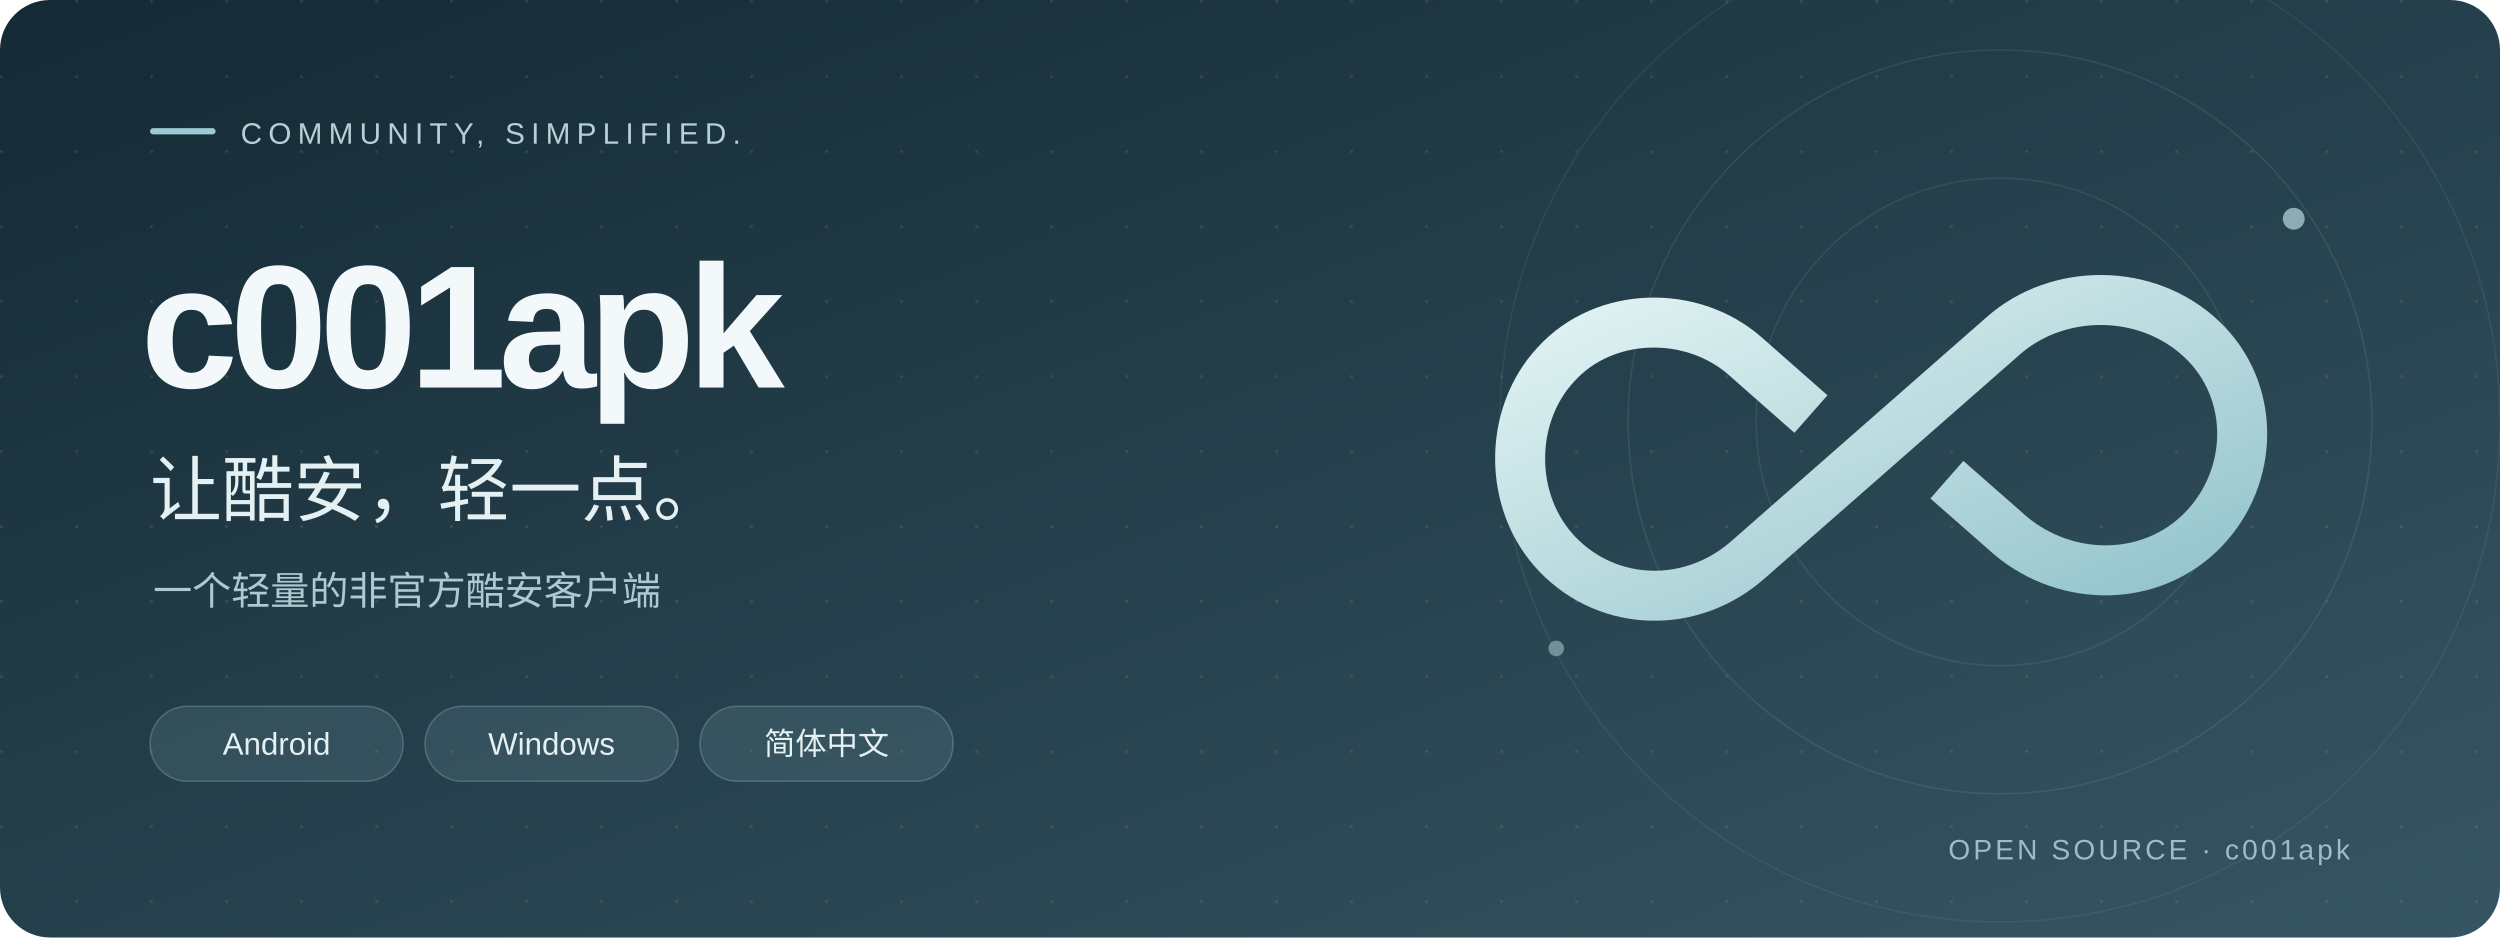
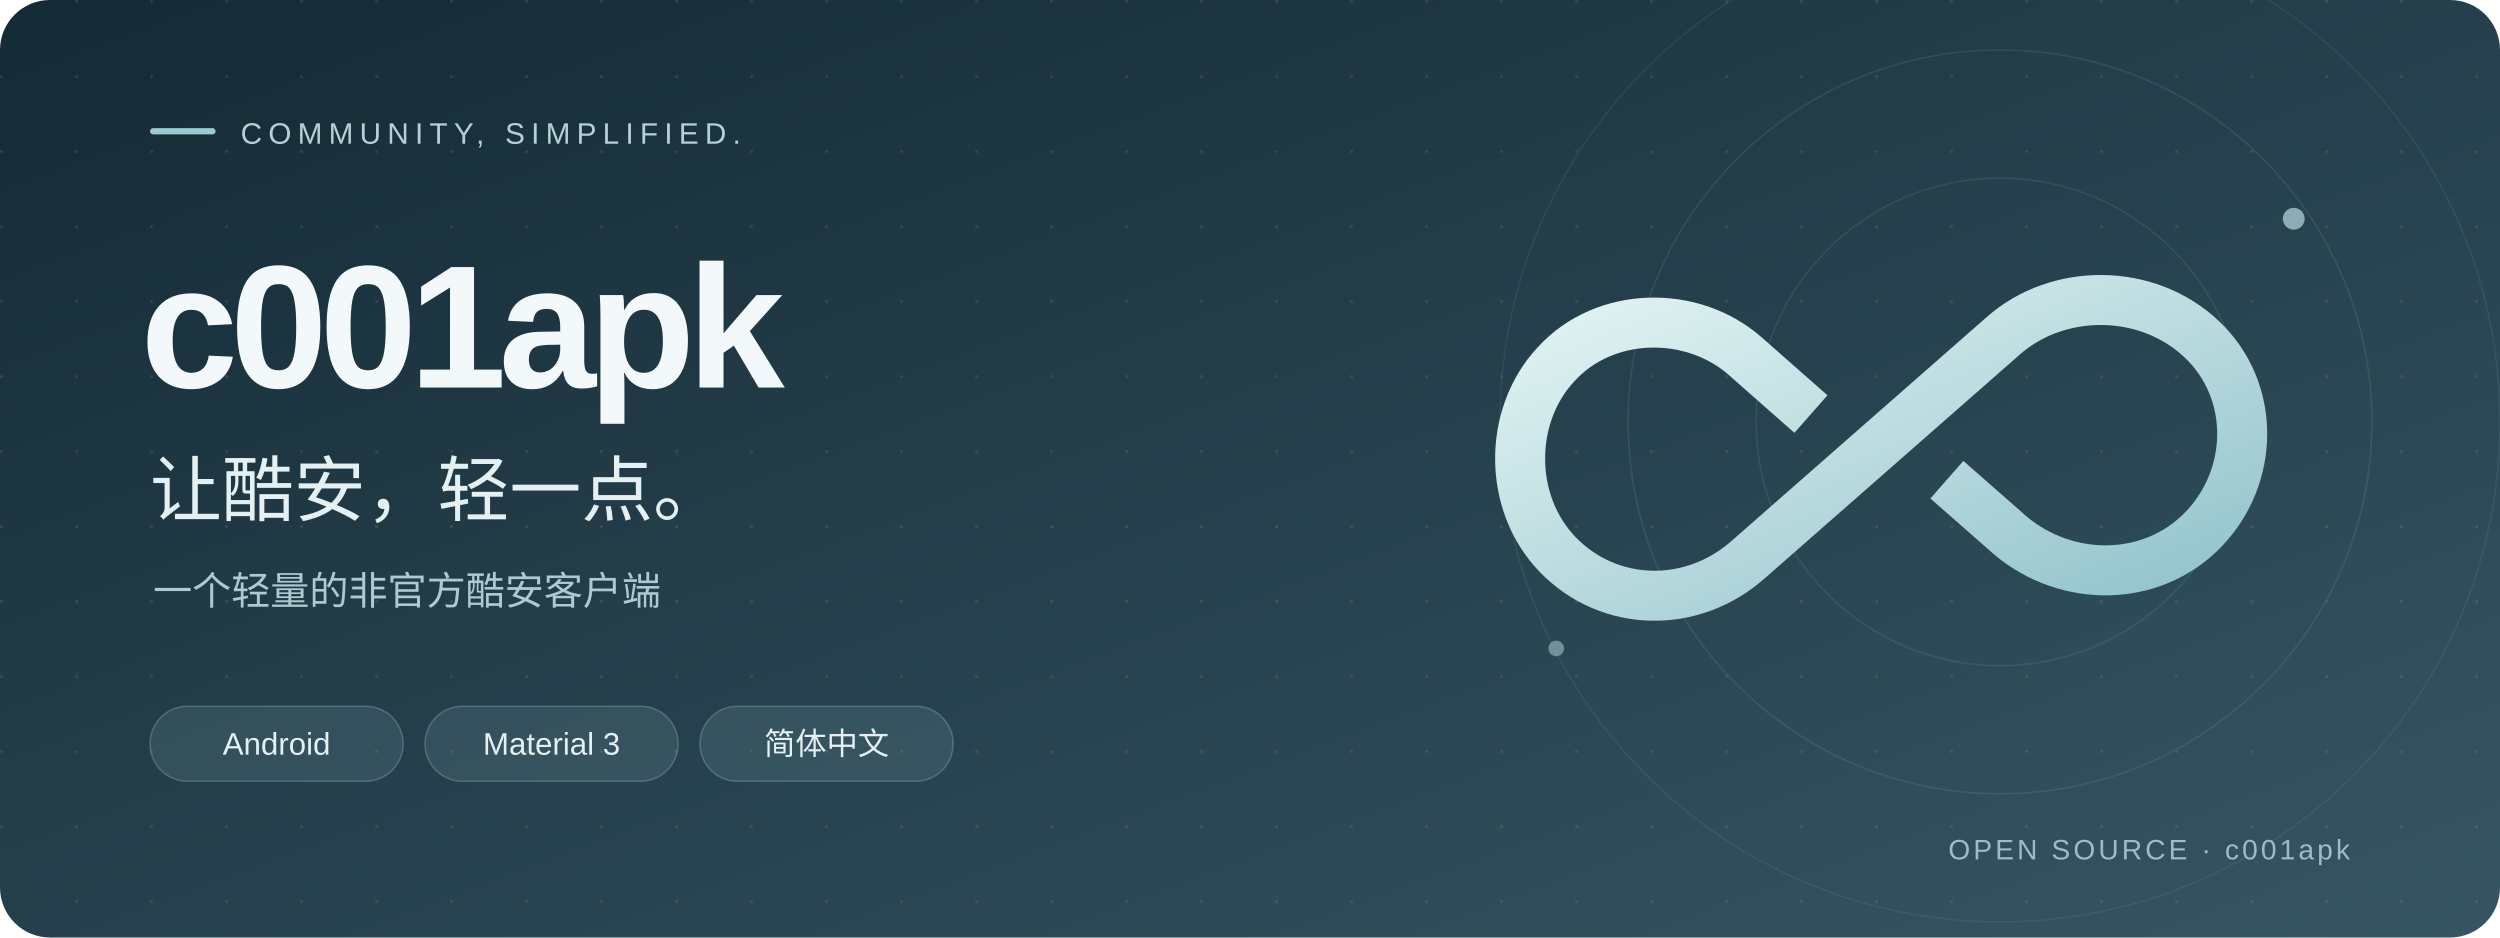
<svg xmlns="http://www.w3.org/2000/svg" width="1600" height="600" viewBox="0 0 1600 600" role="img" aria-labelledby="title description">
  <defs>
    <linearGradient id="background" x1="0" y1="0" x2="1" y2="1">
      <stop stop-color="#142a35" />
      <stop offset="1" stop-color="#365563" />
    </linearGradient>
    <linearGradient id="loop" x1="0" y1="0" x2="1" y2="1">
      <stop stop-color="#e4f4f4" />
      <stop offset="1" stop-color="#90c2ca" />
    </linearGradient>
    <pattern id="grid" width="48" height="48" patternUnits="userSpaceOnUse">
      <circle cx="1" cy="1" r="1" fill="#d5e7e8" opacity=".11" />
    </pattern>
  </defs>
  <rect width="1600" height="600" rx="32" fill="url(#background)" />
  <rect width="1600" height="600" rx="32" fill="url(#grid)" />
  <circle cx="1280" cy="270" r="320" fill="none" stroke="#9cc3ca" stroke-opacity=".1" />
  <circle cx="1280" cy="270" r="238" fill="none" stroke="#9cc3ca" stroke-opacity=".13" />
  <circle cx="1280" cy="270" r="156" fill="none" stroke="#9cc3ca" stroke-opacity=".12" />
  <g font-family="Segoe UI, Arial, Microsoft YaHei, Noto Sans CJK SC, sans-serif">
    <rect x="96" y="82" width="42" height="4" rx="2" fill="#9bcbd2" />
    <text x="154" y="92" fill="#b7d0d5" font-size="19" letter-spacing="4">COMMUNITY, SIMPLIFIED.</text>
    <text x="90" y="248" fill="#f3f8fa" font-size="112" font-weight="700" letter-spacing="-5">c001apk</text>
    <text x="96" y="330" fill="#e4f0f1" font-size="46" font-weight="500">让酷安，轻一点。</text>
    <text x="98" y="387" fill="#aec9d0" font-size="25">一个轻量的非官方酷安客户端</text>
    <g font-size="20" font-weight="500">
      <rect x="96" y="452" width="162" height="48" rx="24" fill="#6e929e" fill-opacity=".22" stroke="#8eb2bc" stroke-opacity=".35" />
      <text x="177" y="483" text-anchor="middle" fill="#e5f0f3">Android</text>
      <rect x="272" y="452" width="162" height="48" rx="24" fill="#6e929e" fill-opacity=".22" stroke="#8eb2bc" stroke-opacity=".35" />
-       <text x="353" y="483" text-anchor="middle" fill="#e5f0f3">Windows</text>
+       <text x="353" y="483" text-anchor="middle" fill="#e5f0f3">Material 3</text>
      <rect x="448" y="452" width="162" height="48" rx="24" fill="#6e929e" fill-opacity=".22" stroke="#8eb2bc" stroke-opacity=".35" />
      <text x="529" y="483" text-anchor="middle" fill="#e5f0f3">简体中文</text>
    </g>
    <text x="1504" y="550" text-anchor="end" fill="#9fbbc5" font-size="18" letter-spacing="2">OPEN SOURCE · c001apk</text>
  </g>
  <g fill="none" stroke="url(#loop)" stroke-width="32" stroke-linecap="butt">
    <path d="M1160 240 L1118 203 C1084 173 1028 174 997 208 C966 241 966 297 998 330 C1031 364 1084 365 1120 333 L1283 190 C1318 159 1375 159 1410 192 C1445 225 1444 280 1411 314 C1378 348 1324 348 1288 318 L1247 282" transform="translate(-1 25)" />
  </g>
  <circle cx="1468" cy="140" r="7" fill="#b5d9de" opacity=".7" />
  <circle cx="996" cy="415" r="5" fill="#b5d9de" opacity=".5" />
</svg>
